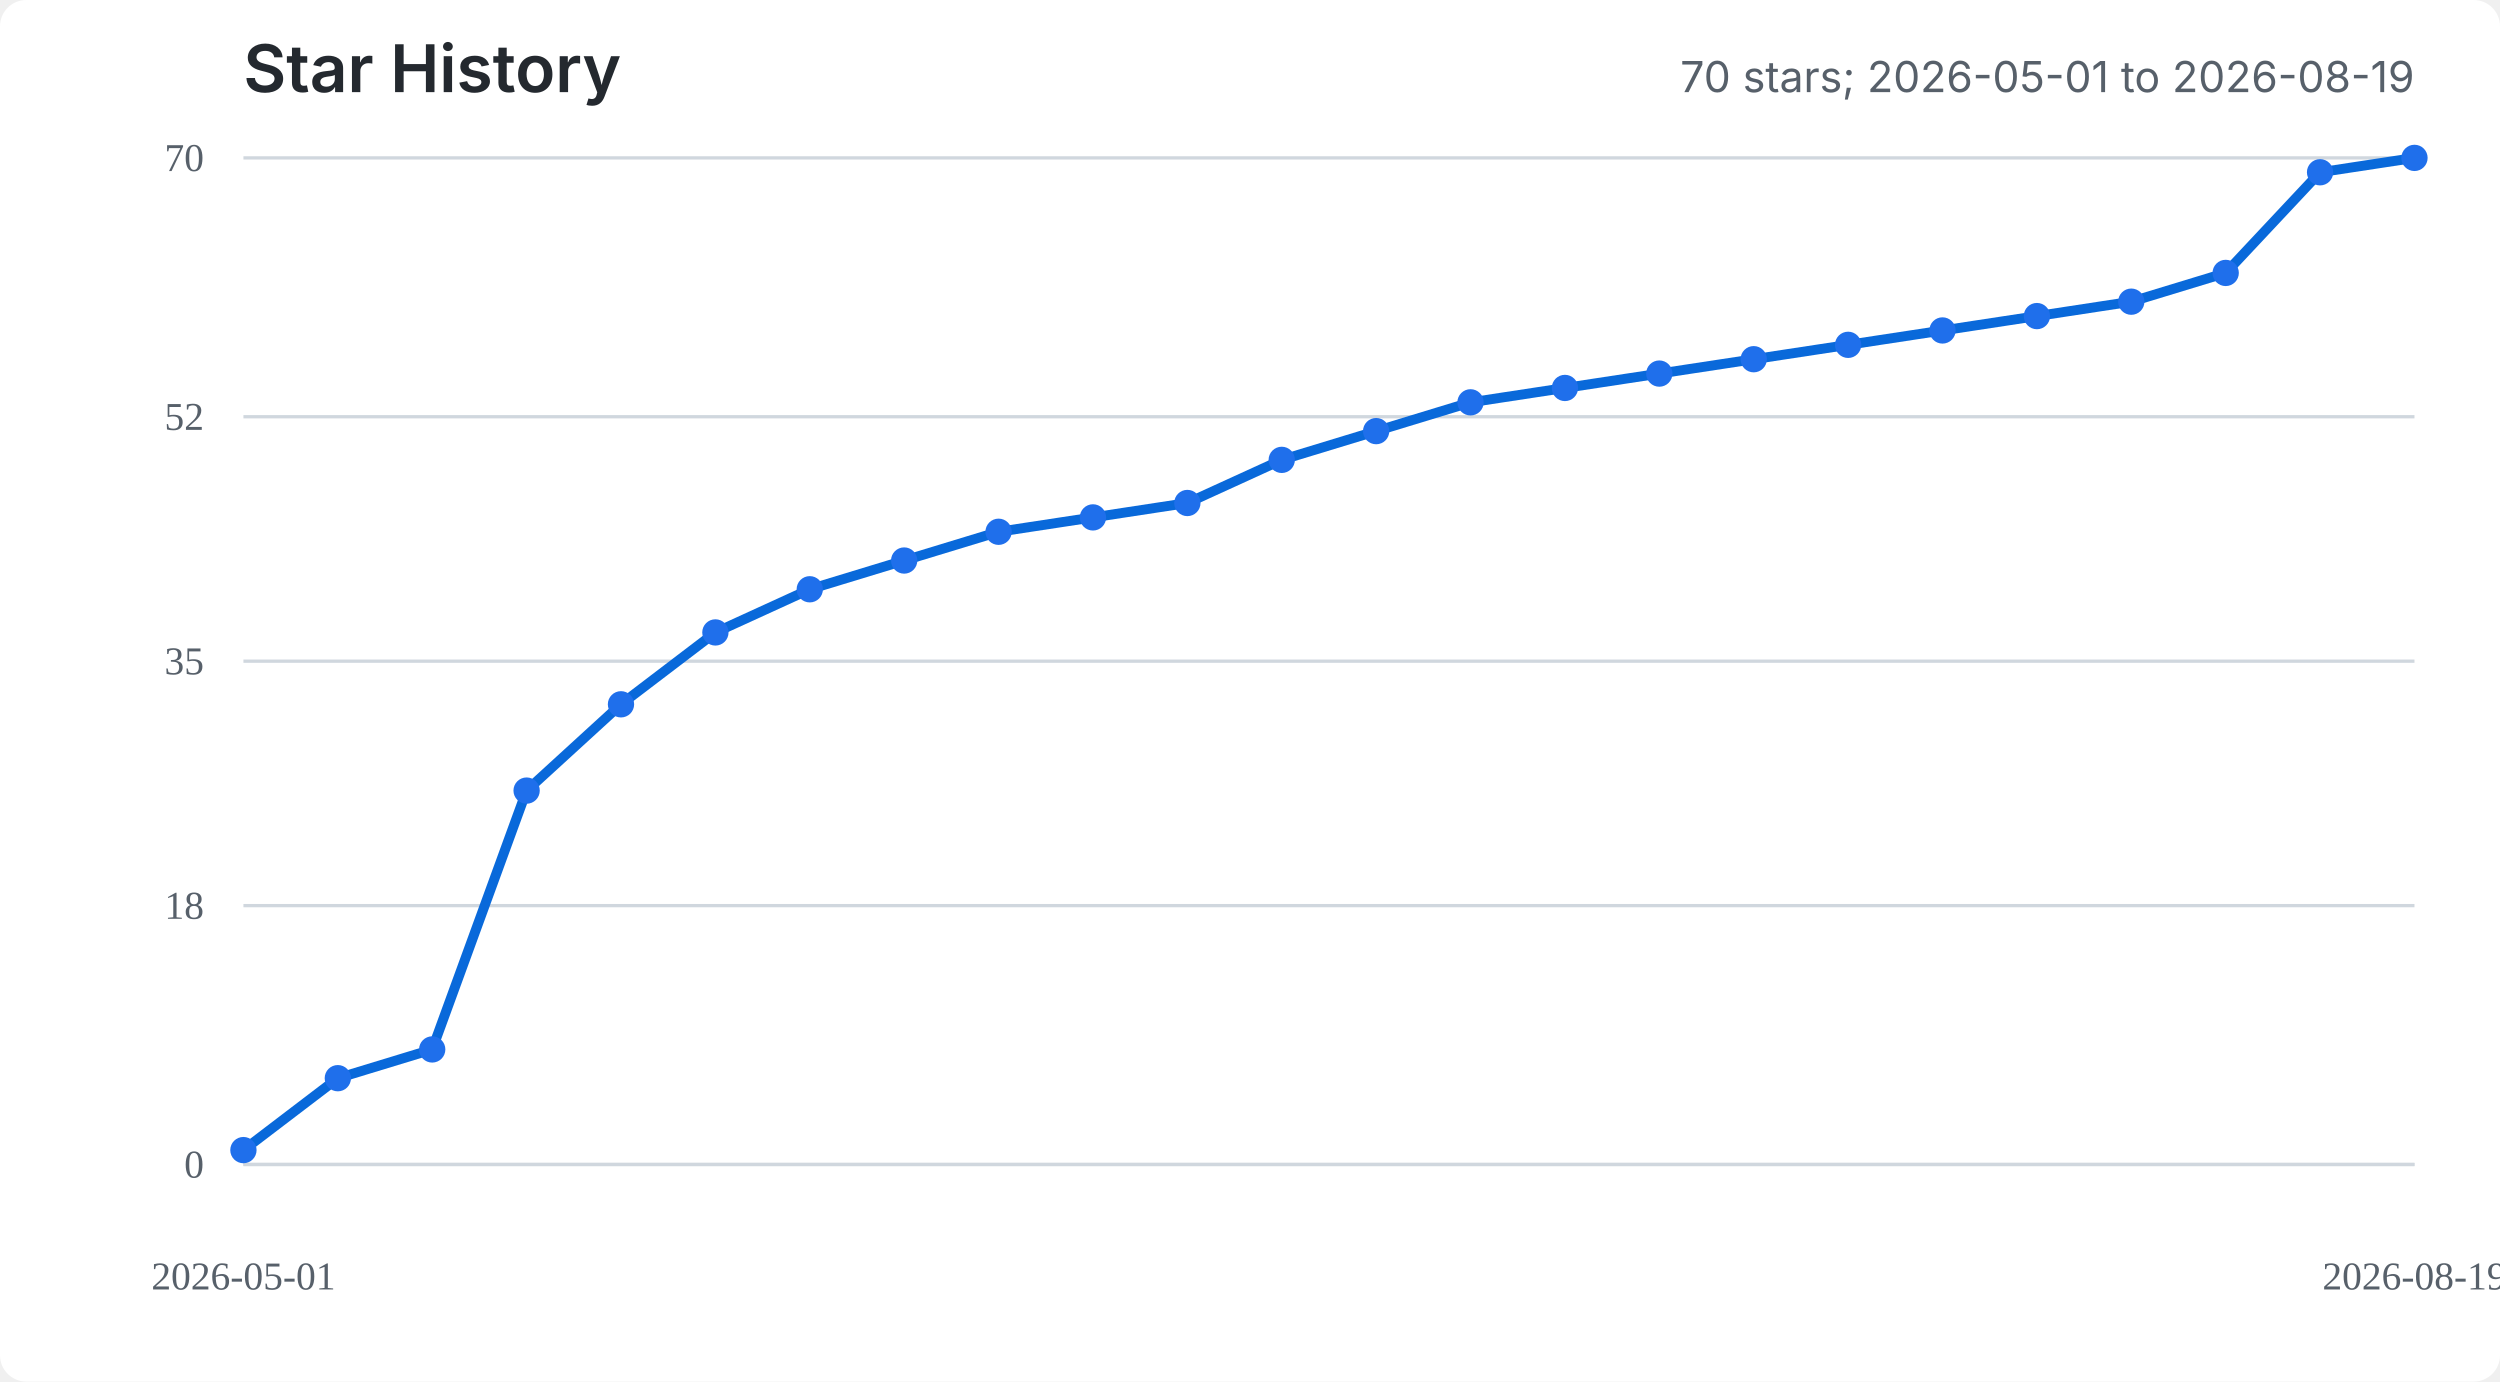
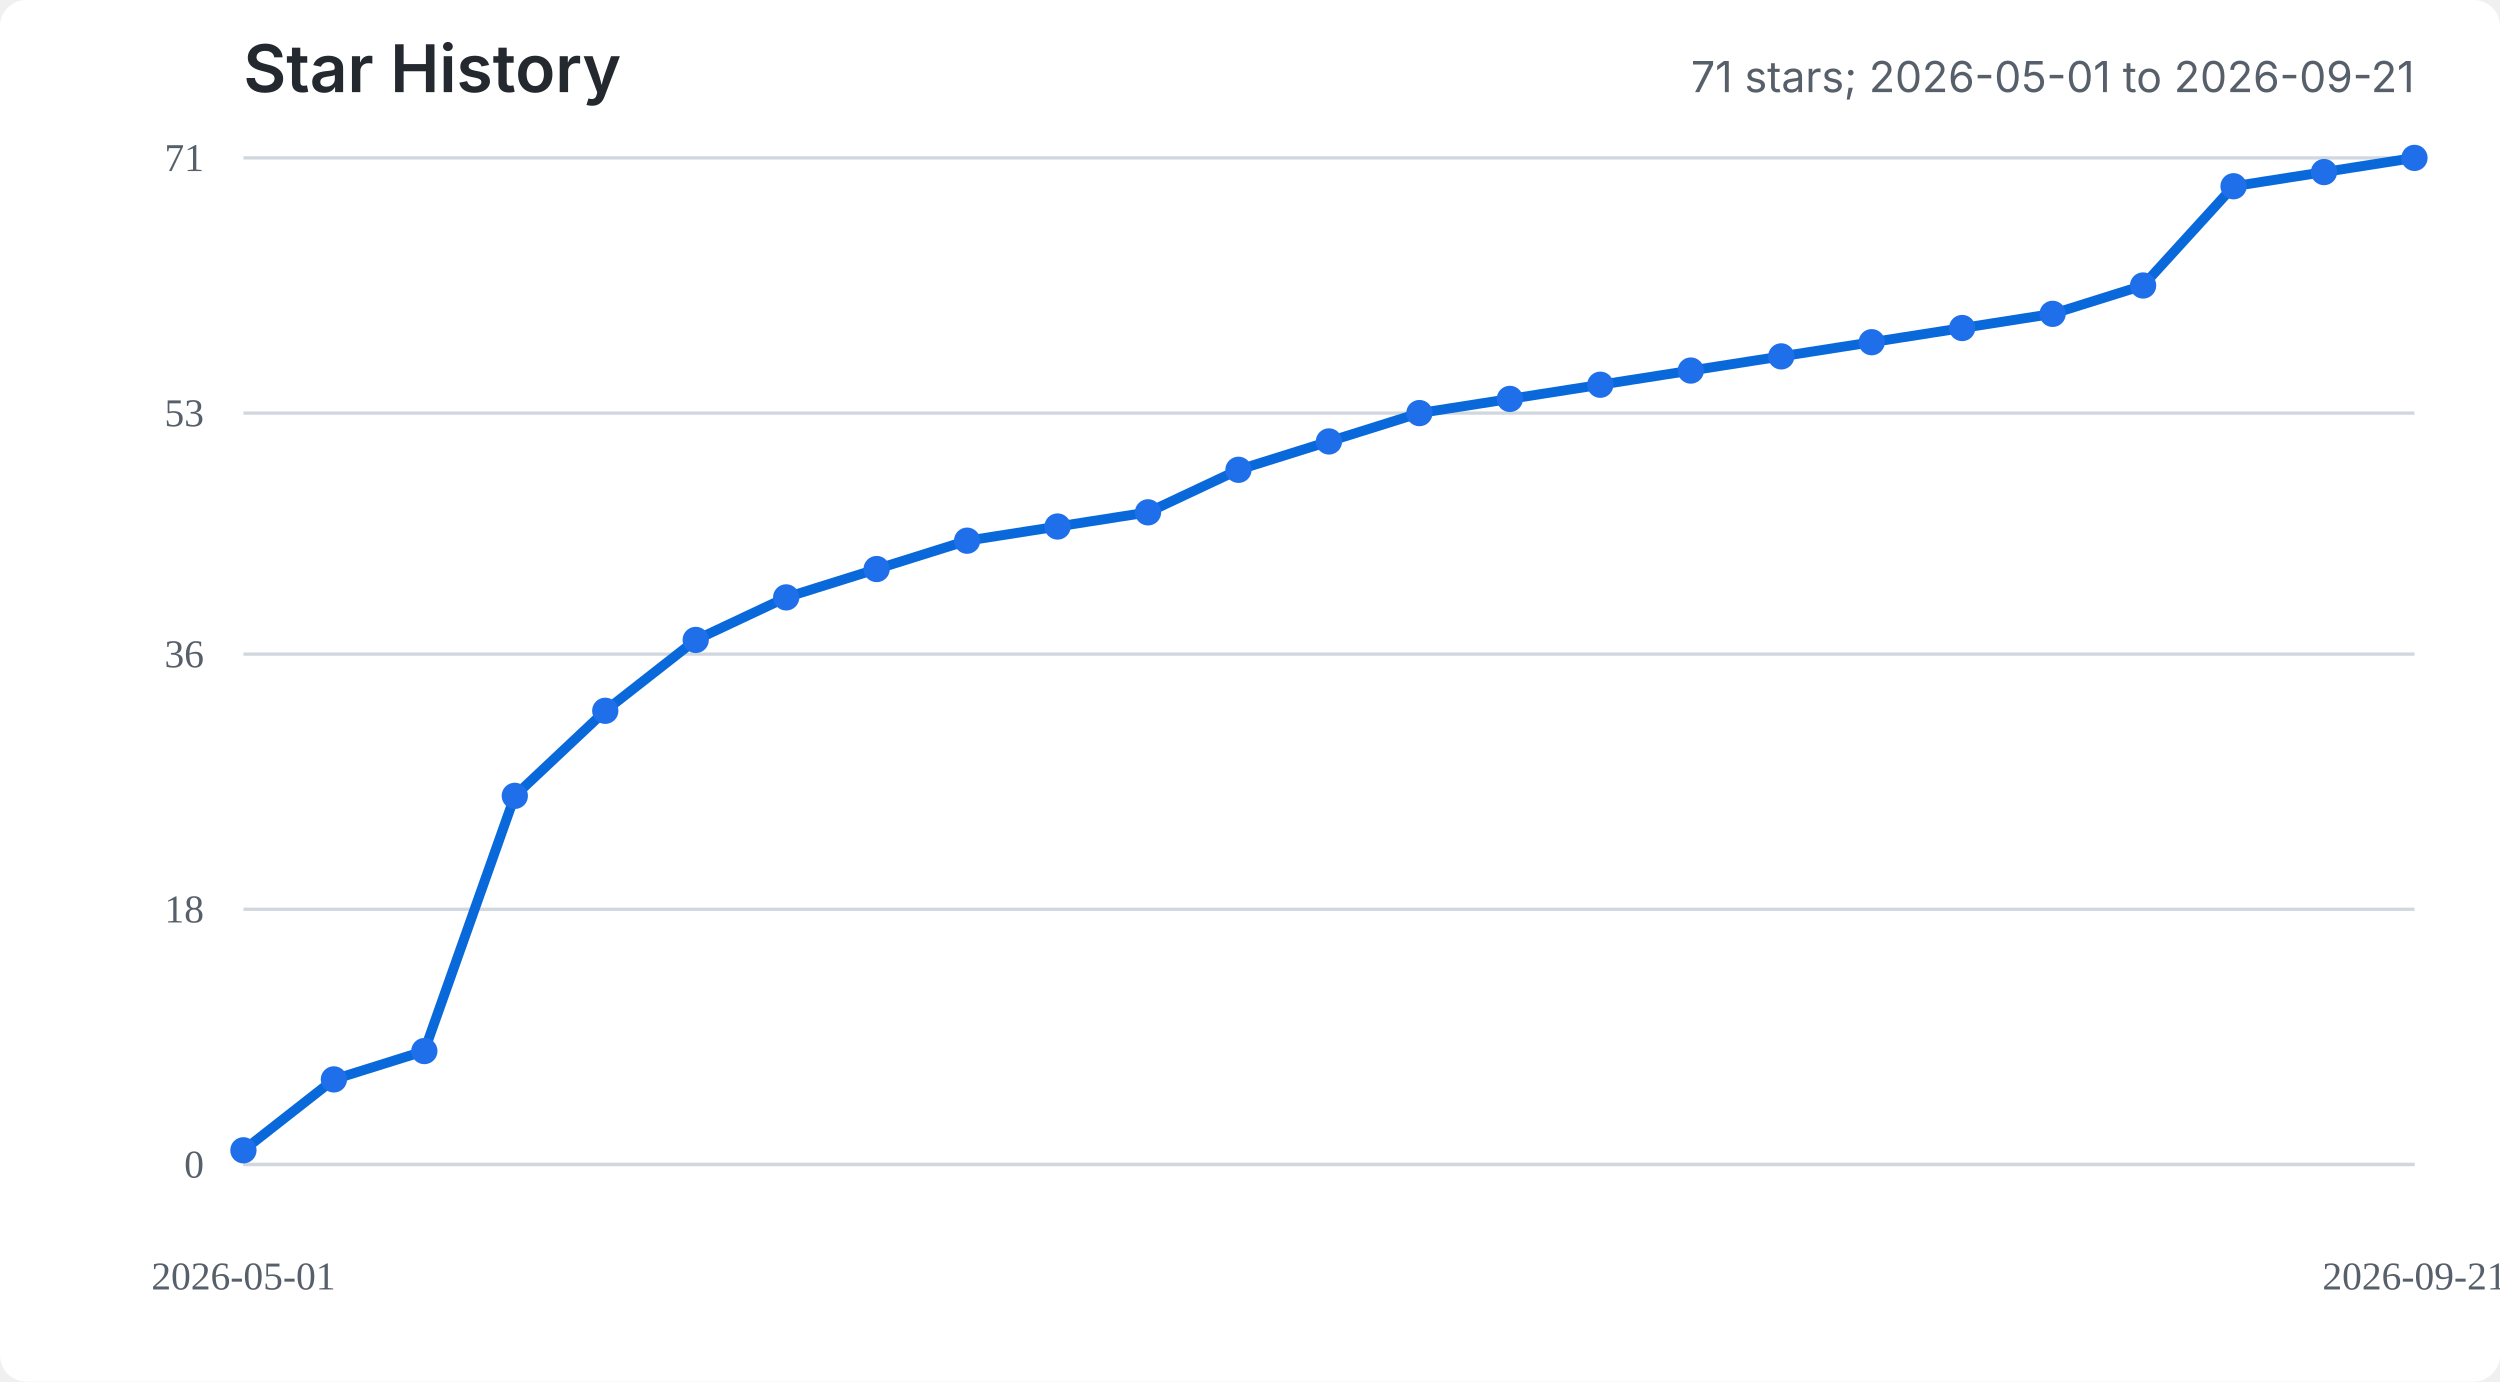
<svg xmlns="http://www.w3.org/2000/svg" width="760" height="420" viewBox="0 0 760 420" role="img" aria-labelledby="title desc">
  <rect width="100%" height="100%" fill="#ffffff" rx="8" />
  <text x="74" y="28" fill="#24292f" font-family="-apple-system,BlinkMacSystemFont,'Segoe UI',sans-serif" font-size="20" font-weight="600">Star History</text>
-   <text x="734" y="28" text-anchor="end" fill="#57606a" font-family="-apple-system,BlinkMacSystemFont,'Segoe UI',sans-serif" font-size="13">70 stars; 2026-05-01 to 2026-08-19</text>
+   <text x="734" y="28" text-anchor="end" fill="#57606a" font-family="-apple-system,BlinkMacSystemFont,'Segoe UI',sans-serif" font-size="13">71 stars; 2026-05-01 to 2026-09-21</text>
  <line x1="74" y1="354.00" x2="734" y2="354.00" stroke="#d0d7de" stroke-width="1" />
-   <line x1="74" y1="275.31" x2="734" y2="275.31" stroke="#d0d7de" stroke-width="1" />
-   <line x1="74" y1="201.00" x2="734" y2="201.00" stroke="#d0d7de" stroke-width="1" />
-   <line x1="74" y1="126.69" x2="734" y2="126.69" stroke="#d0d7de" stroke-width="1" />
+   <line x1="74" y1="276.42" x2="734" y2="276.42" stroke="#d0d7de" stroke-width="1" />
+   <line x1="74" y1="198.85" x2="734" y2="198.85" stroke="#d0d7de" stroke-width="1" />
+   <line x1="74" y1="125.58" x2="734" y2="125.58" stroke="#d0d7de" stroke-width="1" />
  <line x1="74" y1="48.00" x2="734" y2="48.00" stroke="#d0d7de" stroke-width="1" />
  <text x="62" y="358.00" text-anchor="end" fill="#57606a" font-size="12">0</text>
-   <text x="62" y="279.31" text-anchor="end" fill="#57606a" font-size="12">18</text>
-   <text x="62" y="205.00" text-anchor="end" fill="#57606a" font-size="12">35</text>
-   <text x="62" y="130.69" text-anchor="end" fill="#57606a" font-size="12">52</text>
-   <text x="62" y="52.00" text-anchor="end" fill="#57606a" font-size="12">70</text>
+   <text x="62" y="280.42" text-anchor="end" fill="#57606a" font-size="12">18</text>
+   <text x="62" y="202.85" text-anchor="end" fill="#57606a" font-size="12">36</text>
+   <text x="62" y="129.58" text-anchor="end" fill="#57606a" font-size="12">53</text>
+   <text x="62" y="52.00" text-anchor="end" fill="#57606a" font-size="12">71</text>
  <line x1="74" y1="354" x2="734" y2="354" stroke="#d0d7de" stroke-width="1" />
-   <polyline points="74.00,349.63 102.70,327.77 131.39,319.03 160.09,240.34 188.78,214.11 217.48,192.26 246.17,179.14 274.87,170.40 303.57,161.66 332.26,157.29 360.96,152.91 389.65,139.80 418.35,131.06 447.04,122.31 475.74,117.94 504.43,113.57 533.13,109.20 561.83,104.83 590.52,100.46 619.22,96.09 647.91,91.71 676.61,82.97 705.30,52.37 734.00,48.00" fill="none" stroke="#0969da" stroke-width="3" stroke-linecap="round" stroke-linejoin="round" />
-   <circle cx="74.00" cy="349.63" r="4" fill="#1f6feb" />
-   <circle cx="102.70" cy="327.77" r="4" fill="#1f6feb" />
-   <circle cx="131.39" cy="319.03" r="4" fill="#1f6feb" />
-   <circle cx="160.09" cy="240.34" r="4" fill="#1f6feb" />
-   <circle cx="188.78" cy="214.11" r="4" fill="#1f6feb" />
-   <circle cx="217.48" cy="192.26" r="4" fill="#1f6feb" />
-   <circle cx="246.17" cy="179.14" r="4" fill="#1f6feb" />
-   <circle cx="274.87" cy="170.40" r="4" fill="#1f6feb" />
-   <circle cx="303.57" cy="161.66" r="4" fill="#1f6feb" />
-   <circle cx="332.26" cy="157.29" r="4" fill="#1f6feb" />
-   <circle cx="360.96" cy="152.91" r="4" fill="#1f6feb" />
-   <circle cx="389.65" cy="139.80" r="4" fill="#1f6feb" />
-   <circle cx="418.35" cy="131.06" r="4" fill="#1f6feb" />
-   <circle cx="447.04" cy="122.31" r="4" fill="#1f6feb" />
-   <circle cx="475.74" cy="117.94" r="4" fill="#1f6feb" />
-   <circle cx="504.43" cy="113.57" r="4" fill="#1f6feb" />
-   <circle cx="533.13" cy="109.20" r="4" fill="#1f6feb" />
-   <circle cx="561.83" cy="104.83" r="4" fill="#1f6feb" />
-   <circle cx="590.52" cy="100.46" r="4" fill="#1f6feb" />
-   <circle cx="619.22" cy="96.09" r="4" fill="#1f6feb" />
-   <circle cx="647.91" cy="91.71" r="4" fill="#1f6feb" />
-   <circle cx="676.61" cy="82.97" r="4" fill="#1f6feb" />
-   <circle cx="705.30" cy="52.37" r="4" fill="#1f6feb" />
+   <polyline points="74.00,349.69 101.50,328.14 129.00,319.52 156.50,241.94 184.00,216.08 211.50,194.54 239.00,181.61 266.50,172.99 294.00,164.37 321.50,160.06 349.00,155.75 376.50,142.82 404.00,134.20 431.50,125.58 459.00,121.27 486.50,116.96 514.00,112.65 541.50,108.34 569.00,104.03 596.50,99.72 624.00,95.41 651.50,86.79 679.00,56.62 706.50,52.31 734.00,48.00" fill="none" stroke="#0969da" stroke-width="3" stroke-linecap="round" stroke-linejoin="round" />
+   <circle cx="74.00" cy="349.69" r="4" fill="#1f6feb" />
+   <circle cx="101.50" cy="328.14" r="4" fill="#1f6feb" />
+   <circle cx="129.00" cy="319.52" r="4" fill="#1f6feb" />
+   <circle cx="156.50" cy="241.94" r="4" fill="#1f6feb" />
+   <circle cx="184.00" cy="216.08" r="4" fill="#1f6feb" />
+   <circle cx="211.50" cy="194.54" r="4" fill="#1f6feb" />
+   <circle cx="239.00" cy="181.61" r="4" fill="#1f6feb" />
+   <circle cx="266.50" cy="172.99" r="4" fill="#1f6feb" />
+   <circle cx="294.00" cy="164.37" r="4" fill="#1f6feb" />
+   <circle cx="321.50" cy="160.06" r="4" fill="#1f6feb" />
+   <circle cx="349.00" cy="155.75" r="4" fill="#1f6feb" />
+   <circle cx="376.50" cy="142.82" r="4" fill="#1f6feb" />
+   <circle cx="404.00" cy="134.20" r="4" fill="#1f6feb" />
+   <circle cx="431.50" cy="125.58" r="4" fill="#1f6feb" />
+   <circle cx="459.00" cy="121.27" r="4" fill="#1f6feb" />
+   <circle cx="486.50" cy="116.96" r="4" fill="#1f6feb" />
+   <circle cx="514.00" cy="112.65" r="4" fill="#1f6feb" />
+   <circle cx="541.50" cy="108.34" r="4" fill="#1f6feb" />
+   <circle cx="569.00" cy="104.03" r="4" fill="#1f6feb" />
+   <circle cx="596.50" cy="99.72" r="4" fill="#1f6feb" />
+   <circle cx="624.00" cy="95.41" r="4" fill="#1f6feb" />
+   <circle cx="651.50" cy="86.79" r="4" fill="#1f6feb" />
+   <circle cx="679.00" cy="56.62" r="4" fill="#1f6feb" />
+   <circle cx="706.50" cy="52.31" r="4" fill="#1f6feb" />
  <circle cx="734.00" cy="48.00" r="4" fill="#1f6feb" />
  <text x="74.00" y="392" text-anchor="middle" fill="#57606a" font-size="12">2026-05-01</text>
-   <text x="734.00" y="392" text-anchor="middle" fill="#57606a" font-size="12">2026-08-19</text>
+   <text x="734.00" y="392" text-anchor="middle" fill="#57606a" font-size="12">2026-09-21</text>
</svg>
